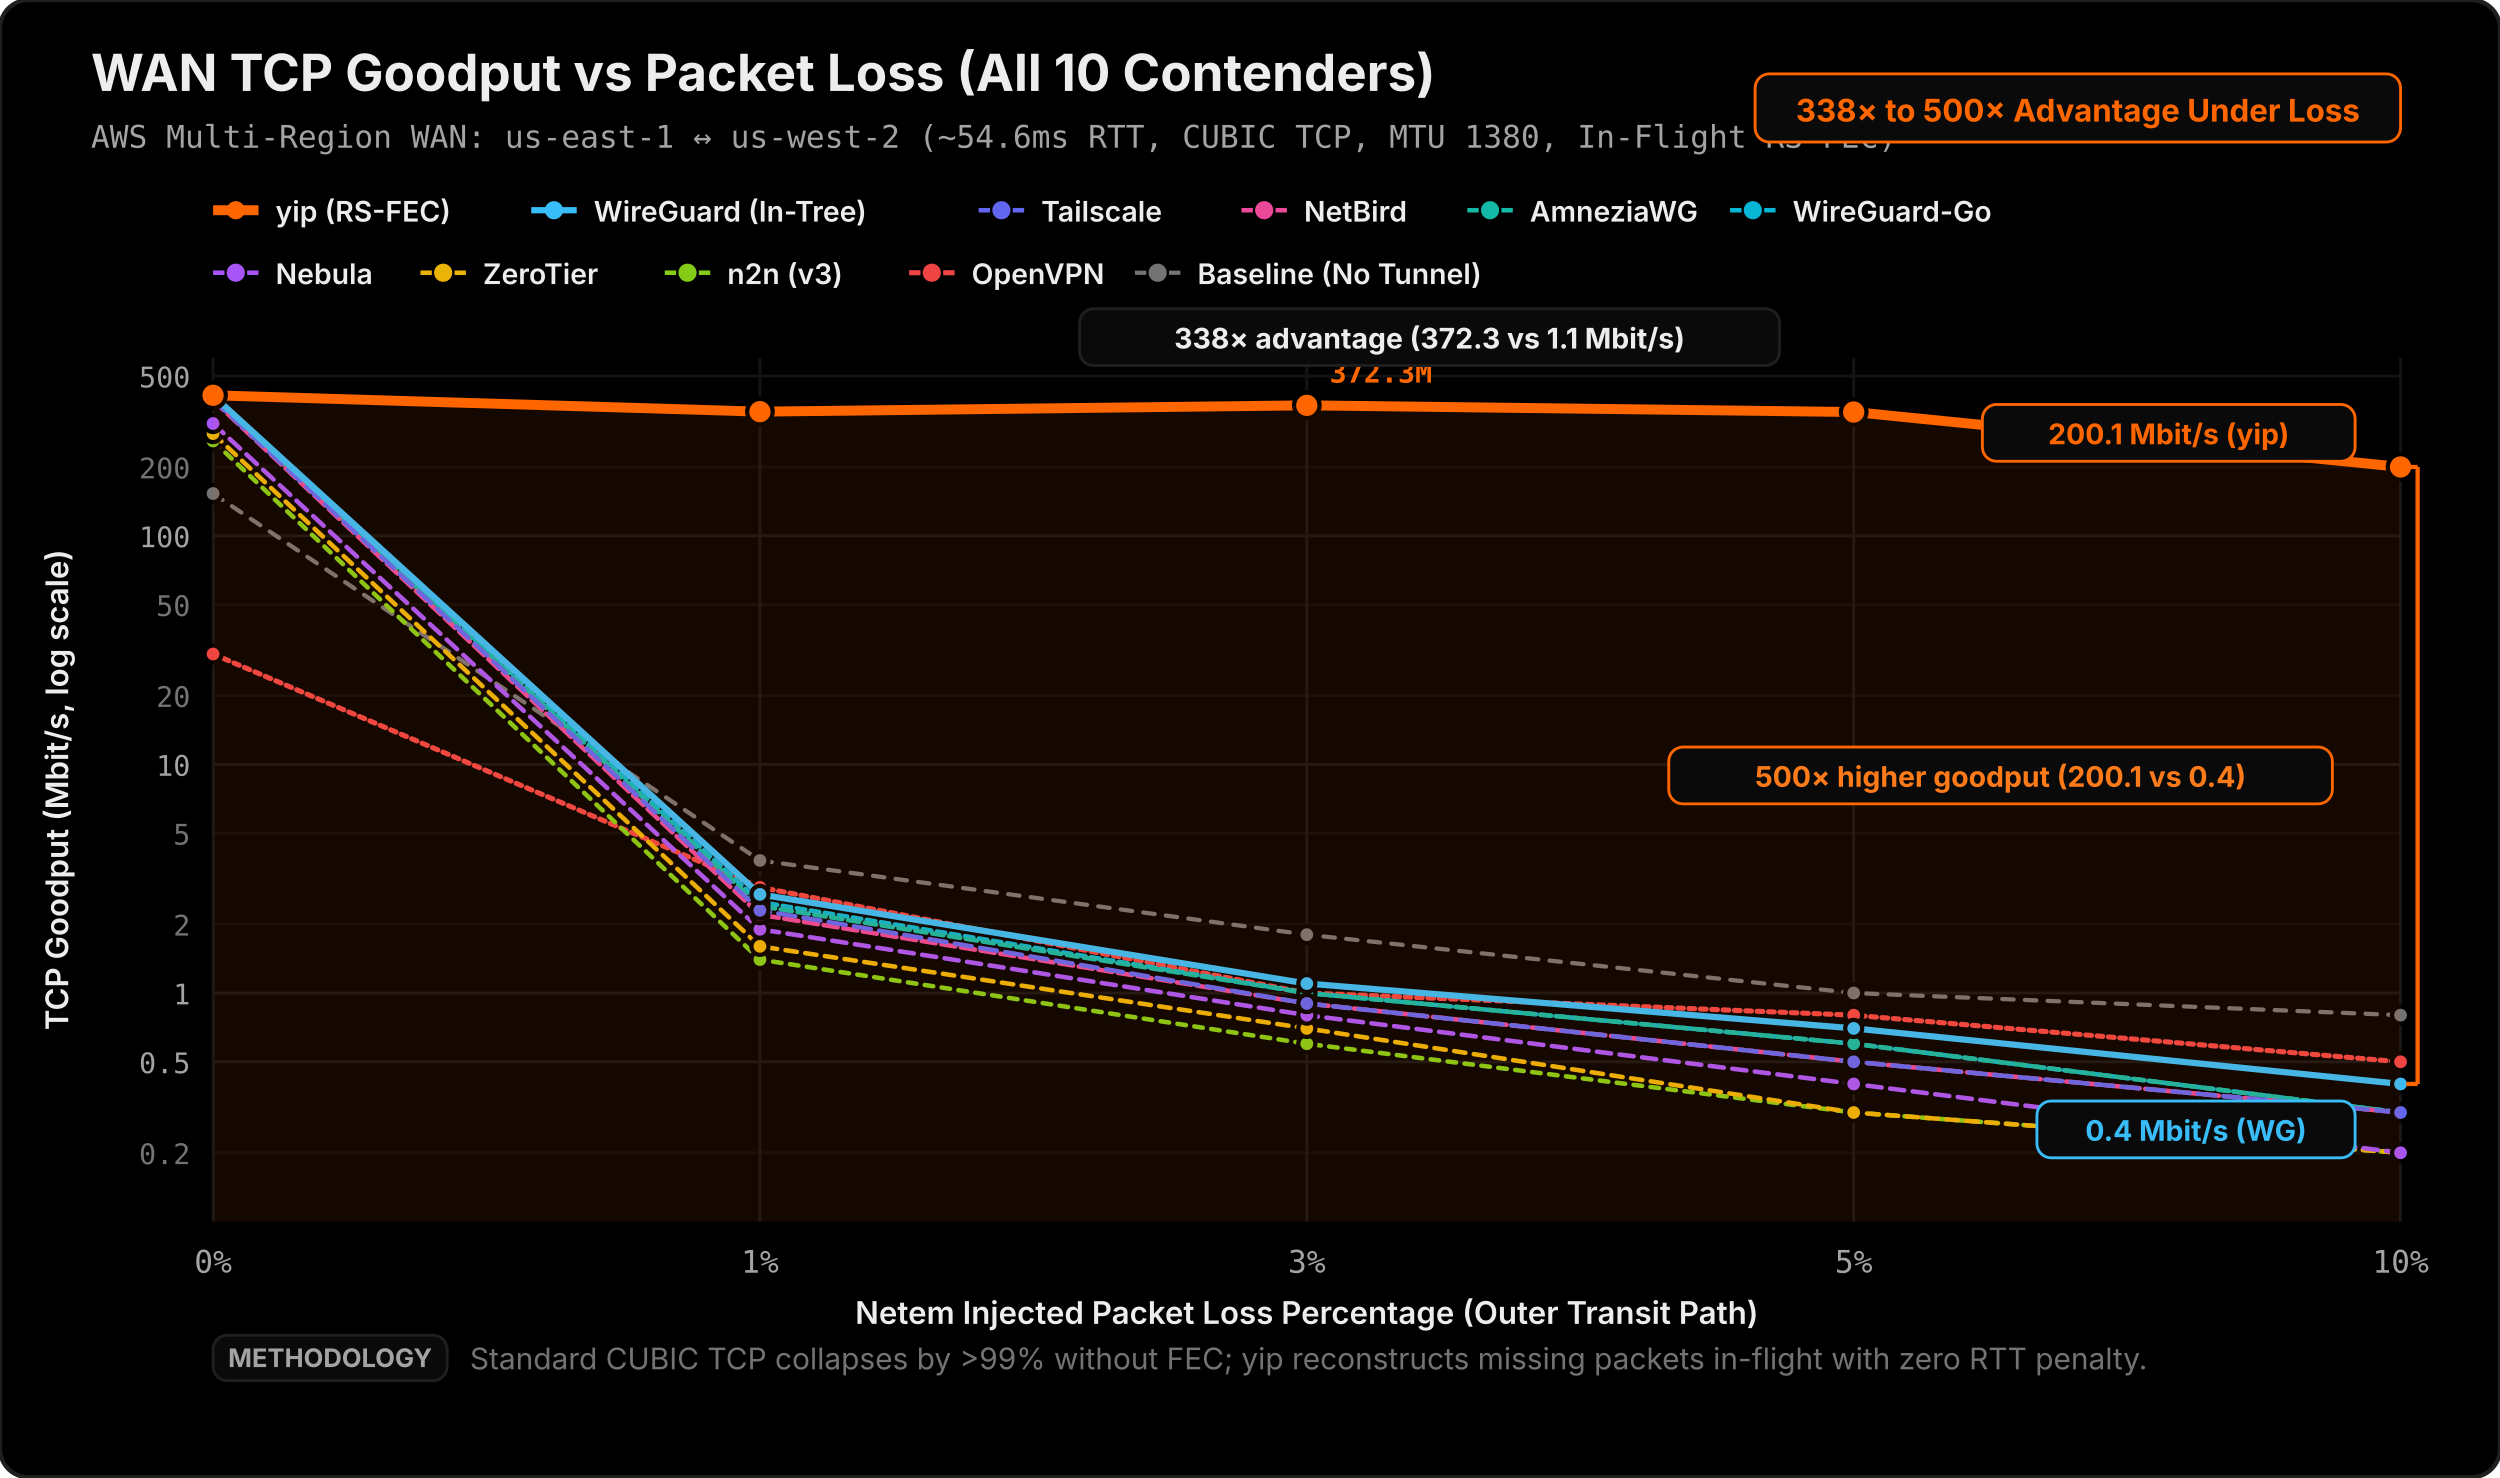
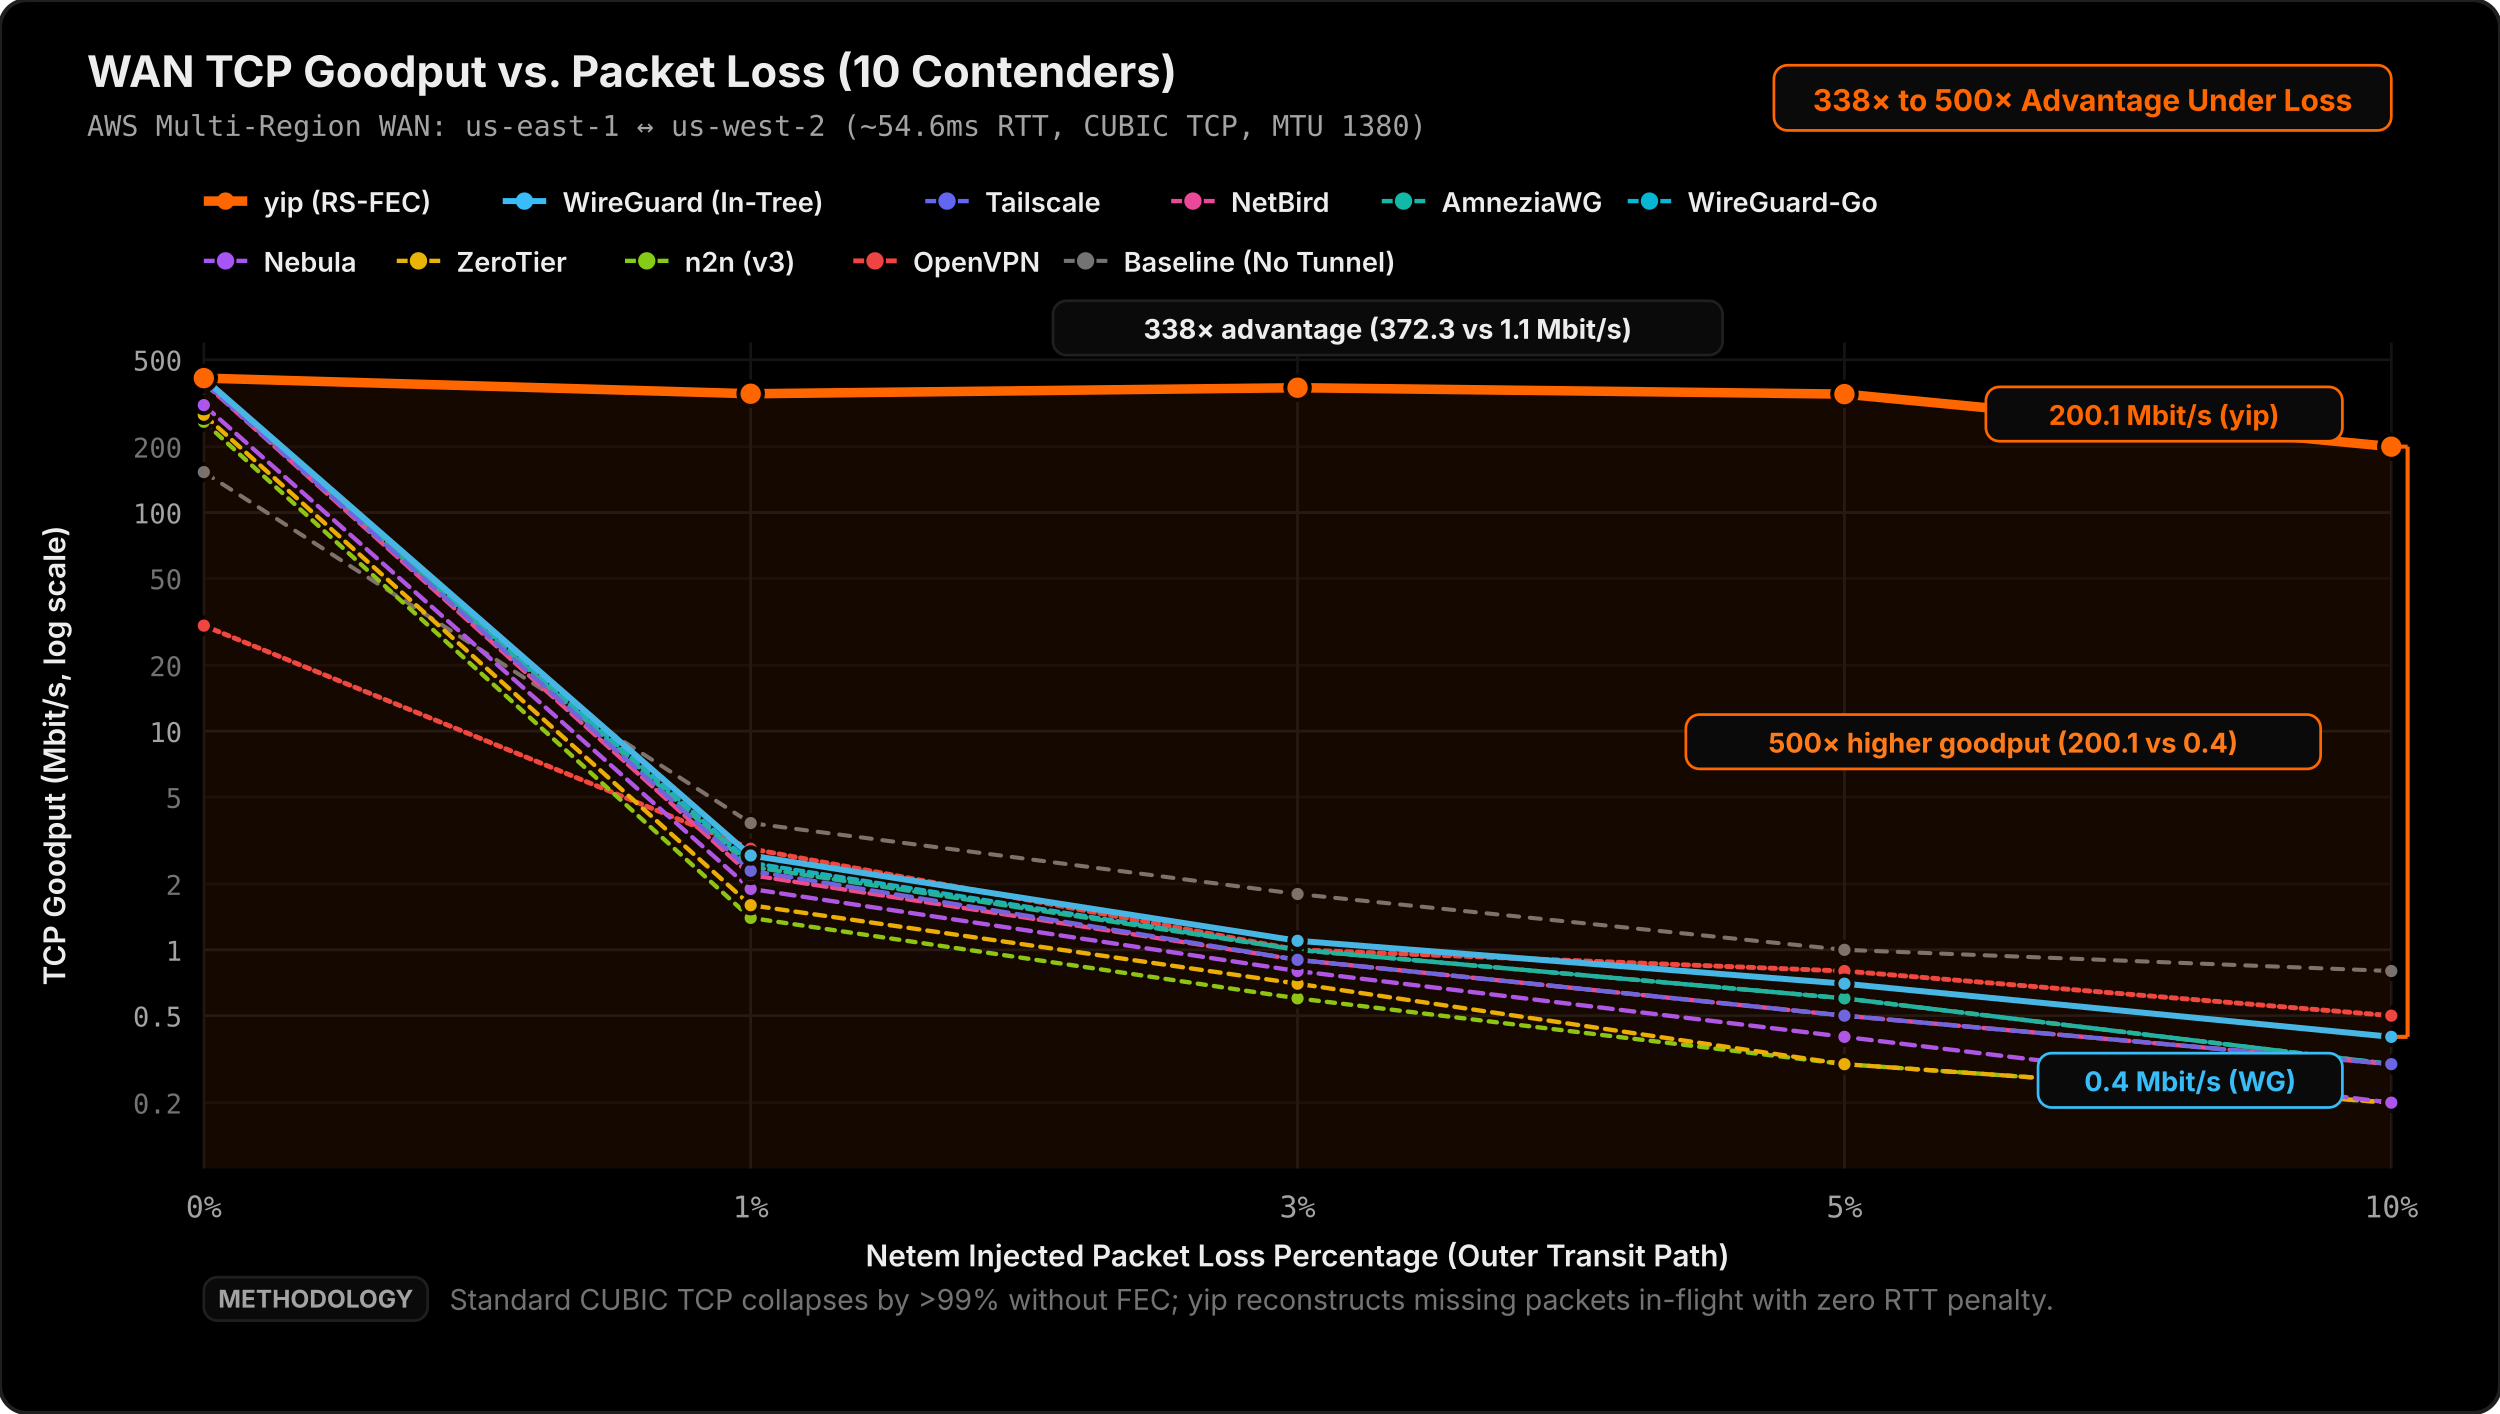
- <svg xmlns="http://www.w3.org/2000/svg" viewBox="0 0 880 520" width="100%" height="100%">
+ <svg xmlns="http://www.w3.org/2000/svg" viewBox="0 0 920 520" width="100%" height="100%">
  <defs>
    <style>
      text { text-rendering: geometricPrecision; }
    </style>
  </defs>
  <rect width="100%" height="100%" rx="10" fill="#000000" stroke="#1f1f1f" stroke-width="1.5" />
-   <text x="32.00" y="32.00" fill="#ededed" font-size="18" font-family="'Inter', -apple-system, BlinkMacSystemFont, 'Segoe UI', Roboto, sans-serif" font-weight="bold" text-anchor="start">WAN TCP Goodput vs Packet Loss (All 10 Contenders)</text>
-   <text x="32.00" y="52.00" fill="#a3a3a3" font-size="11" font-family="'JetBrains Mono', ui-monospace, SFMono-Regular, Menlo, Monaco, Consolas, monospace" font-weight="normal" text-anchor="start">AWS Multi-Region WAN: us-east-1 ↔ us-west-2 (~54.6ms RTT, CUBIC TCP, MTU 1380, In-Flight RS-FEC)</text>
+   <text x="32.00" y="32.00" fill="#ededed" font-size="16" font-family="'Inter', -apple-system, BlinkMacSystemFont, 'Segoe UI', Roboto, sans-serif" font-weight="bold" text-anchor="start">WAN TCP Goodput vs. Packet Loss (10 Contenders)</text>
+   <text x="32.00" y="50.00" fill="#a3a3a3" font-size="10.5" font-family="'JetBrains Mono', ui-monospace, SFMono-Regular, Menlo, Monaco, Consolas, monospace" font-weight="normal" text-anchor="start">AWS Multi-Region WAN: us-east-1 ↔ us-west-2 (~54.6ms RTT, CUBIC TCP, MTU 1380)</text>
+   <rect x="652.80" y="24.00" width="227.20" height="24.00" fill="#0a0a0a" rx="5.00" stroke="#ff6600" stroke-width="1.00" />
+   <text x="766.40" y="40.80" fill="#ff6600" font-size="11" font-family="'Inter', -apple-system, BlinkMacSystemFont, 'Segoe UI', Roboto, sans-serif" font-weight="bold" text-anchor="middle">338× to 500× Advantage Under Loss</text>
  <line x1="75.00" y1="74.00" x2="91.00" y2="74.00" stroke="#ff6600" stroke-width="3.50" />
  <circle cx="83.00" cy="74.00" r="3.20" fill="#ff6600" />
  <text x="97.00" y="78.00" fill="#ededed" font-size="10" font-family="'Inter', -apple-system, BlinkMacSystemFont, 'Segoe UI', Roboto, sans-serif" font-weight="600" text-anchor="start">yip (RS-FEC)</text>
-   <line x1="187.00" y1="74.00" x2="203.00" y2="74.00" stroke="#38bdf8" stroke-width="2.20" />
-   <circle cx="195.00" cy="74.00" r="3.20" fill="#38bdf8" />
-   <text x="209.00" y="78.00" fill="#ededed" font-size="10" font-family="'Inter', -apple-system, BlinkMacSystemFont, 'Segoe UI', Roboto, sans-serif" font-weight="600" text-anchor="start">WireGuard (In-Tree)</text>
-   <line x1="344.50" y1="74.00" x2="360.50" y2="74.00" stroke="#6366f1" stroke-width="1.60" stroke-dasharray="4,2" />
-   <circle cx="352.50" cy="74.00" r="3.20" fill="#6366f1" />
-   <text x="366.50" y="78.00" fill="#ededed" font-size="10" font-family="'Inter', -apple-system, BlinkMacSystemFont, 'Segoe UI', Roboto, sans-serif" font-weight="600" text-anchor="start">Tailscale</text>
-   <line x1="437.00" y1="74.00" x2="453.00" y2="74.00" stroke="#ec4899" stroke-width="1.60" stroke-dasharray="4,2" />
-   <circle cx="445.00" cy="74.00" r="3.20" fill="#ec4899" />
-   <text x="459.00" y="78.00" fill="#ededed" font-size="10" font-family="'Inter', -apple-system, BlinkMacSystemFont, 'Segoe UI', Roboto, sans-serif" font-weight="600" text-anchor="start">NetBird</text>
-   <line x1="516.50" y1="74.00" x2="532.50" y2="74.00" stroke="#14b8a6" stroke-width="1.60" stroke-dasharray="4,2" />
-   <circle cx="524.50" cy="74.00" r="3.20" fill="#14b8a6" />
-   <text x="538.50" y="78.00" fill="#ededed" font-size="10" font-family="'Inter', -apple-system, BlinkMacSystemFont, 'Segoe UI', Roboto, sans-serif" font-weight="600" text-anchor="start">AmneziaWG</text>
-   <line x1="609.00" y1="74.00" x2="625.00" y2="74.00" stroke="#06b6d4" stroke-width="1.60" stroke-dasharray="4,2" />
-   <circle cx="617.00" cy="74.00" r="3.20" fill="#06b6d4" />
-   <text x="631.00" y="78.00" fill="#ededed" font-size="10" font-family="'Inter', -apple-system, BlinkMacSystemFont, 'Segoe UI', Roboto, sans-serif" font-weight="600" text-anchor="start">WireGuard-Go</text>
+   <line x1="185.00" y1="74.00" x2="201.00" y2="74.00" stroke="#38bdf8" stroke-width="2.20" />
+   <circle cx="193.00" cy="74.00" r="3.20" fill="#38bdf8" />
+   <text x="207.00" y="78.00" fill="#ededed" font-size="10" font-family="'Inter', -apple-system, BlinkMacSystemFont, 'Segoe UI', Roboto, sans-serif" font-weight="600" text-anchor="start">WireGuard (In-Tree)</text>
+   <line x1="340.50" y1="74.00" x2="356.50" y2="74.00" stroke="#6366f1" stroke-width="1.60" stroke-dasharray="4,2" />
+   <circle cx="348.50" cy="74.00" r="3.20" fill="#6366f1" />
+   <text x="362.50" y="78.00" fill="#ededed" font-size="10" font-family="'Inter', -apple-system, BlinkMacSystemFont, 'Segoe UI', Roboto, sans-serif" font-weight="600" text-anchor="start">Tailscale</text>
+   <line x1="431.00" y1="74.00" x2="447.00" y2="74.00" stroke="#ec4899" stroke-width="1.60" stroke-dasharray="4,2" />
+   <circle cx="439.00" cy="74.00" r="3.20" fill="#ec4899" />
+   <text x="453.00" y="78.00" fill="#ededed" font-size="10" font-family="'Inter', -apple-system, BlinkMacSystemFont, 'Segoe UI', Roboto, sans-serif" font-weight="600" text-anchor="start">NetBird</text>
+   <line x1="508.50" y1="74.00" x2="524.50" y2="74.00" stroke="#14b8a6" stroke-width="1.60" stroke-dasharray="4,2" />
+   <circle cx="516.50" cy="74.00" r="3.20" fill="#14b8a6" />
+   <text x="530.50" y="78.00" fill="#ededed" font-size="10" font-family="'Inter', -apple-system, BlinkMacSystemFont, 'Segoe UI', Roboto, sans-serif" font-weight="600" text-anchor="start">AmneziaWG</text>
+   <line x1="599.00" y1="74.00" x2="615.00" y2="74.00" stroke="#06b6d4" stroke-width="1.60" stroke-dasharray="4,2" />
+   <circle cx="607.00" cy="74.00" r="3.20" fill="#06b6d4" />
+   <text x="621.00" y="78.00" fill="#ededed" font-size="10" font-family="'Inter', -apple-system, BlinkMacSystemFont, 'Segoe UI', Roboto, sans-serif" font-weight="600" text-anchor="start">WireGuard-Go</text>
  <line x1="75.00" y1="96.00" x2="91.00" y2="96.00" stroke="#a855f7" stroke-width="1.60" stroke-dasharray="4,2" />
  <circle cx="83.00" cy="96.00" r="3.20" fill="#a855f7" />
  <text x="97.00" y="100.00" fill="#ededed" font-size="10" font-family="'Inter', -apple-system, BlinkMacSystemFont, 'Segoe UI', Roboto, sans-serif" font-weight="600" text-anchor="start">Nebula</text>
-   <line x1="148.00" y1="96.00" x2="164.00" y2="96.00" stroke="#eab308" stroke-width="1.60" stroke-dasharray="4,2" />
-   <circle cx="156.00" cy="96.00" r="3.20" fill="#eab308" />
-   <text x="170.00" y="100.00" fill="#ededed" font-size="10" font-family="'Inter', -apple-system, BlinkMacSystemFont, 'Segoe UI', Roboto, sans-serif" font-weight="600" text-anchor="start">ZeroTier</text>
-   <line x1="234.00" y1="96.00" x2="250.00" y2="96.00" stroke="#84cc16" stroke-width="1.60" stroke-dasharray="4,2" />
-   <circle cx="242.00" cy="96.00" r="3.20" fill="#84cc16" />
-   <text x="256.00" y="100.00" fill="#ededed" font-size="10" font-family="'Inter', -apple-system, BlinkMacSystemFont, 'Segoe UI', Roboto, sans-serif" font-weight="600" text-anchor="start">n2n (v3)</text>
-   <line x1="320.00" y1="96.00" x2="336.00" y2="96.00" stroke="#ef4444" stroke-width="1.80" stroke-dasharray="4,2" />
-   <circle cx="328.00" cy="96.00" r="3.20" fill="#ef4444" />
-   <text x="342.00" y="100.00" fill="#ededed" font-size="10" font-family="'Inter', -apple-system, BlinkMacSystemFont, 'Segoe UI', Roboto, sans-serif" font-weight="600" text-anchor="start">OpenVPN</text>
-   <line x1="399.50" y1="96.00" x2="415.50" y2="96.00" stroke="#737373" stroke-width="1.50" stroke-dasharray="4,2" />
-   <circle cx="407.50" cy="96.00" r="3.20" fill="#737373" />
-   <text x="421.50" y="100.00" fill="#ededed" font-size="10" font-family="'Inter', -apple-system, BlinkMacSystemFont, 'Segoe UI', Roboto, sans-serif" font-weight="600" text-anchor="start">Baseline (No Tunnel)</text>
-   <rect x="617.80" y="26.00" width="227.20" height="24.00" fill="#0a0a0a" rx="5.00" stroke="#ff6600" stroke-width="1.00" />
-   <text x="731.40" y="42.80" fill="#ff6600" font-size="11" font-family="'Inter', -apple-system, BlinkMacSystemFont, 'Segoe UI', Roboto, sans-serif" font-weight="bold" text-anchor="middle">338× to 500× Advantage Under Loss</text>
-   <line x1="75.00" y1="405.78" x2="845.00" y2="405.78" stroke="#0a0a0a" stroke-width="1.00" />
+   <line x1="146.00" y1="96.00" x2="162.00" y2="96.00" stroke="#eab308" stroke-width="1.60" stroke-dasharray="4,2" />
+   <circle cx="154.00" cy="96.00" r="3.20" fill="#eab308" />
+   <text x="168.00" y="100.00" fill="#ededed" font-size="10" font-family="'Inter', -apple-system, BlinkMacSystemFont, 'Segoe UI', Roboto, sans-serif" font-weight="600" text-anchor="start">ZeroTier</text>
+   <line x1="230.00" y1="96.00" x2="246.00" y2="96.00" stroke="#84cc16" stroke-width="1.60" stroke-dasharray="4,2" />
+   <circle cx="238.00" cy="96.00" r="3.20" fill="#84cc16" />
+   <text x="252.00" y="100.00" fill="#ededed" font-size="10" font-family="'Inter', -apple-system, BlinkMacSystemFont, 'Segoe UI', Roboto, sans-serif" font-weight="600" text-anchor="start">n2n (v3)</text>
+   <line x1="314.00" y1="96.00" x2="330.00" y2="96.00" stroke="#ef4444" stroke-width="1.80" stroke-dasharray="4,2" />
+   <circle cx="322.00" cy="96.00" r="3.20" fill="#ef4444" />
+   <text x="336.00" y="100.00" fill="#ededed" font-size="10" font-family="'Inter', -apple-system, BlinkMacSystemFont, 'Segoe UI', Roboto, sans-serif" font-weight="600" text-anchor="start">OpenVPN</text>
+   <line x1="391.50" y1="96.00" x2="407.50" y2="96.00" stroke="#737373" stroke-width="1.50" stroke-dasharray="4,2" />
+   <circle cx="399.50" cy="96.00" r="3.20" fill="#737373" />
+   <text x="413.50" y="100.00" fill="#ededed" font-size="10" font-family="'Inter', -apple-system, BlinkMacSystemFont, 'Segoe UI', Roboto, sans-serif" font-weight="600" text-anchor="start">Baseline (No Tunnel)</text>
+   <line x1="75.00" y1="405.78" x2="880.00" y2="405.78" stroke="#0a0a0a" stroke-width="1.00" />
  <text x="67.00" y="409.78" fill="#737373" font-size="10" font-family="'JetBrains Mono', ui-monospace, SFMono-Regular, Menlo, Monaco, Consolas, monospace" font-weight="normal" text-anchor="end">0.2</text>
-   <line x1="75.00" y1="373.76" x2="845.00" y2="373.76" stroke="#141414" stroke-width="1.00" />
+   <line x1="75.00" y1="373.76" x2="880.00" y2="373.76" stroke="#141414" stroke-width="1.00" />
  <text x="67.00" y="377.76" fill="#a3a3a3" font-size="10" font-family="'JetBrains Mono', ui-monospace, SFMono-Regular, Menlo, Monaco, Consolas, monospace" font-weight="normal" text-anchor="end">0.5</text>
-   <line x1="75.00" y1="349.54" x2="845.00" y2="349.54" stroke="#141414" stroke-width="1.00" />
+   <line x1="75.00" y1="349.54" x2="880.00" y2="349.54" stroke="#141414" stroke-width="1.00" />
  <text x="67.00" y="353.54" fill="#a3a3a3" font-size="10" font-family="'JetBrains Mono', ui-monospace, SFMono-Regular, Menlo, Monaco, Consolas, monospace" font-weight="normal" text-anchor="end">1</text>
-   <line x1="75.00" y1="325.32" x2="845.00" y2="325.32" stroke="#0a0a0a" stroke-width="1.00" />
+   <line x1="75.00" y1="325.32" x2="880.00" y2="325.32" stroke="#0a0a0a" stroke-width="1.00" />
  <text x="67.00" y="329.32" fill="#737373" font-size="10" font-family="'JetBrains Mono', ui-monospace, SFMono-Regular, Menlo, Monaco, Consolas, monospace" font-weight="normal" text-anchor="end">2</text>
-   <line x1="75.00" y1="293.30" x2="845.00" y2="293.30" stroke="#0a0a0a" stroke-width="1.00" />
+   <line x1="75.00" y1="293.30" x2="880.00" y2="293.30" stroke="#0a0a0a" stroke-width="1.00" />
  <text x="67.00" y="297.30" fill="#737373" font-size="10" font-family="'JetBrains Mono', ui-monospace, SFMono-Regular, Menlo, Monaco, Consolas, monospace" font-weight="normal" text-anchor="end">5</text>
-   <line x1="75.00" y1="269.07" x2="845.00" y2="269.07" stroke="#141414" stroke-width="1.00" />
+   <line x1="75.00" y1="269.07" x2="880.00" y2="269.07" stroke="#141414" stroke-width="1.00" />
  <text x="67.00" y="273.07" fill="#a3a3a3" font-size="10" font-family="'JetBrains Mono', ui-monospace, SFMono-Regular, Menlo, Monaco, Consolas, monospace" font-weight="normal" text-anchor="end">10</text>
-   <line x1="75.00" y1="244.85" x2="845.00" y2="244.85" stroke="#0a0a0a" stroke-width="1.00" />
+   <line x1="75.00" y1="244.85" x2="880.00" y2="244.85" stroke="#0a0a0a" stroke-width="1.00" />
  <text x="67.00" y="248.85" fill="#737373" font-size="10" font-family="'JetBrains Mono', ui-monospace, SFMono-Regular, Menlo, Monaco, Consolas, monospace" font-weight="normal" text-anchor="end">20</text>
-   <line x1="75.00" y1="212.83" x2="845.00" y2="212.83" stroke="#0a0a0a" stroke-width="1.00" />
+   <line x1="75.00" y1="212.83" x2="880.00" y2="212.83" stroke="#0a0a0a" stroke-width="1.00" />
  <text x="67.00" y="216.83" fill="#737373" font-size="10" font-family="'JetBrains Mono', ui-monospace, SFMono-Regular, Menlo, Monaco, Consolas, monospace" font-weight="normal" text-anchor="end">50</text>
-   <line x1="75.00" y1="188.61" x2="845.00" y2="188.61" stroke="#141414" stroke-width="1.00" />
+   <line x1="75.00" y1="188.61" x2="880.00" y2="188.61" stroke="#141414" stroke-width="1.00" />
  <text x="67.00" y="192.61" fill="#a3a3a3" font-size="10" font-family="'JetBrains Mono', ui-monospace, SFMono-Regular, Menlo, Monaco, Consolas, monospace" font-weight="normal" text-anchor="end">100</text>
-   <line x1="75.00" y1="164.39" x2="845.00" y2="164.39" stroke="#0a0a0a" stroke-width="1.00" />
+   <line x1="75.00" y1="164.39" x2="880.00" y2="164.39" stroke="#0a0a0a" stroke-width="1.00" />
  <text x="67.00" y="168.39" fill="#737373" font-size="10" font-family="'JetBrains Mono', ui-monospace, SFMono-Regular, Menlo, Monaco, Consolas, monospace" font-weight="normal" text-anchor="end">200</text>
-   <line x1="75.00" y1="132.37" x2="845.00" y2="132.37" stroke="#141414" stroke-width="1.00" />
+   <line x1="75.00" y1="132.37" x2="880.00" y2="132.37" stroke="#141414" stroke-width="1.00" />
  <text x="67.00" y="136.37" fill="#a3a3a3" font-size="10" font-family="'JetBrains Mono', ui-monospace, SFMono-Regular, Menlo, Monaco, Consolas, monospace" font-weight="normal" text-anchor="end">500</text>
  <line x1="75.00" y1="126.00" x2="75.00" y2="430.00" stroke="#141414" stroke-width="1.00" />
  <text x="75.00" y="448.00" fill="#a3a3a3" font-size="11" font-family="'JetBrains Mono', ui-monospace, SFMono-Regular, Menlo, Monaco, Consolas, monospace" font-weight="normal" text-anchor="middle">0%</text>
-   <line x1="267.50" y1="126.00" x2="267.50" y2="430.00" stroke="#141414" stroke-width="1.00" />
-   <text x="267.50" y="448.00" fill="#a3a3a3" font-size="11" font-family="'JetBrains Mono', ui-monospace, SFMono-Regular, Menlo, Monaco, Consolas, monospace" font-weight="normal" text-anchor="middle">1%</text>
-   <line x1="460.00" y1="126.00" x2="460.00" y2="430.00" stroke="#141414" stroke-width="1.00" />
-   <text x="460.00" y="448.00" fill="#a3a3a3" font-size="11" font-family="'JetBrains Mono', ui-monospace, SFMono-Regular, Menlo, Monaco, Consolas, monospace" font-weight="normal" text-anchor="middle">3%</text>
-   <line x1="652.50" y1="126.00" x2="652.50" y2="430.00" stroke="#141414" stroke-width="1.00" />
-   <text x="652.50" y="448.00" fill="#a3a3a3" font-size="11" font-family="'JetBrains Mono', ui-monospace, SFMono-Regular, Menlo, Monaco, Consolas, monospace" font-weight="normal" text-anchor="middle">5%</text>
-   <line x1="845.00" y1="126.00" x2="845.00" y2="430.00" stroke="#141414" stroke-width="1.00" />
-   <text x="845.00" y="448.00" fill="#a3a3a3" font-size="11" font-family="'JetBrains Mono', ui-monospace, SFMono-Regular, Menlo, Monaco, Consolas, monospace" font-weight="normal" text-anchor="middle">10%</text>
-   <text x="460.00" y="466.00" fill="#ededed" font-size="11" font-family="'Inter', -apple-system, BlinkMacSystemFont, 'Segoe UI', Roboto, sans-serif" font-weight="600" text-anchor="middle">Netem Injected Packet Loss Percentage (Outer Transit Path)</text>
+   <line x1="276.25" y1="126.00" x2="276.25" y2="430.00" stroke="#141414" stroke-width="1.00" />
+   <text x="276.25" y="448.00" fill="#a3a3a3" font-size="11" font-family="'JetBrains Mono', ui-monospace, SFMono-Regular, Menlo, Monaco, Consolas, monospace" font-weight="normal" text-anchor="middle">1%</text>
+   <line x1="477.50" y1="126.00" x2="477.50" y2="430.00" stroke="#141414" stroke-width="1.00" />
+   <text x="477.50" y="448.00" fill="#a3a3a3" font-size="11" font-family="'JetBrains Mono', ui-monospace, SFMono-Regular, Menlo, Monaco, Consolas, monospace" font-weight="normal" text-anchor="middle">3%</text>
+   <line x1="678.75" y1="126.00" x2="678.75" y2="430.00" stroke="#141414" stroke-width="1.00" />
+   <text x="678.75" y="448.00" fill="#a3a3a3" font-size="11" font-family="'JetBrains Mono', ui-monospace, SFMono-Regular, Menlo, Monaco, Consolas, monospace" font-weight="normal" text-anchor="middle">5%</text>
+   <line x1="880.00" y1="126.00" x2="880.00" y2="430.00" stroke="#141414" stroke-width="1.00" />
+   <text x="880.00" y="448.00" fill="#a3a3a3" font-size="11" font-family="'JetBrains Mono', ui-monospace, SFMono-Regular, Menlo, Monaco, Consolas, monospace" font-weight="normal" text-anchor="middle">10%</text>
+   <text x="477.50" y="466.00" fill="#ededed" font-size="11" font-family="'Inter', -apple-system, BlinkMacSystemFont, 'Segoe UI', Roboto, sans-serif" font-weight="600" text-anchor="middle">Netem Injected Packet Loss Percentage (Outer Transit Path)</text>
  <text x="24.00" y="278.00" fill="#ededed" font-size="11" font-family="'Inter', -apple-system, BlinkMacSystemFont, 'Segoe UI', Roboto, sans-serif" font-weight="600" text-anchor="middle" transform="rotate(-90 24.00 278.00)">TCP Goodput (Mbit/s, log scale)</text>
-   <polyline points="75.00,173.73 267.50,302.89 460.00,329.00 652.50,349.54 845.00,357.34" fill="none" stroke="#737373" stroke-width="1.50" stroke-linecap="round" stroke-linejoin="round" stroke-dasharray="4,4" />
+   <polyline points="75.00,173.73 276.25,302.89 477.50,329.00 678.75,349.54 880.00,357.34" fill="none" stroke="#737373" stroke-width="1.50" stroke-linecap="round" stroke-linejoin="round" stroke-dasharray="4,4" />
  <circle cx="75.00" cy="173.73" r="3.00" fill="#737373" stroke="#000000" stroke-width="1.50" />
-   <circle cx="267.50" cy="302.89" r="3.00" fill="#737373" stroke="#000000" stroke-width="1.50" />
-   <circle cx="460.00" cy="329.00" r="3.00" fill="#737373" stroke="#000000" stroke-width="1.50" />
-   <circle cx="652.50" cy="349.54" r="3.00" fill="#737373" stroke="#000000" stroke-width="1.50" />
-   <circle cx="845.00" cy="357.34" r="3.00" fill="#737373" stroke="#000000" stroke-width="1.50" />
-   <polyline points="75.00,230.22 267.50,312.33 460.00,349.54 652.50,357.34 845.00,373.76" fill="none" stroke="#ef4444" stroke-width="1.80" stroke-linecap="round" stroke-linejoin="round" stroke-dasharray="2,2" />
+   <circle cx="276.25" cy="302.89" r="3.00" fill="#737373" stroke="#000000" stroke-width="1.50" />
+   <circle cx="477.50" cy="329.00" r="3.00" fill="#737373" stroke="#000000" stroke-width="1.50" />
+   <circle cx="678.75" cy="349.54" r="3.00" fill="#737373" stroke="#000000" stroke-width="1.50" />
+   <circle cx="880.00" cy="357.34" r="3.00" fill="#737373" stroke="#000000" stroke-width="1.50" />
+   <polyline points="75.00,230.22 276.25,312.33 477.50,349.54 678.75,357.34 880.00,373.76" fill="none" stroke="#ef4444" stroke-width="1.80" stroke-linecap="round" stroke-linejoin="round" stroke-dasharray="2,2" />
  <circle cx="75.00" cy="230.22" r="3.00" fill="#ef4444" stroke="#000000" stroke-width="1.50" />
-   <circle cx="267.50" cy="312.33" r="3.00" fill="#ef4444" stroke="#000000" stroke-width="1.50" />
-   <circle cx="460.00" cy="349.54" r="3.00" fill="#ef4444" stroke="#000000" stroke-width="1.50" />
-   <circle cx="652.50" cy="357.34" r="3.00" fill="#ef4444" stroke="#000000" stroke-width="1.50" />
-   <circle cx="845.00" cy="373.76" r="3.00" fill="#ef4444" stroke="#000000" stroke-width="1.50" />
-   <polyline points="75.00,155.22 267.50,337.78 460.00,367.39 652.50,391.61 845.00,405.78" fill="none" stroke="#84cc16" stroke-width="1.60" stroke-linecap="round" stroke-linejoin="round" stroke-dasharray="3,3" />
+   <circle cx="276.25" cy="312.33" r="3.00" fill="#ef4444" stroke="#000000" stroke-width="1.50" />
+   <circle cx="477.50" cy="349.54" r="3.00" fill="#ef4444" stroke="#000000" stroke-width="1.50" />
+   <circle cx="678.75" cy="357.34" r="3.00" fill="#ef4444" stroke="#000000" stroke-width="1.50" />
+   <circle cx="880.00" cy="373.76" r="3.00" fill="#ef4444" stroke="#000000" stroke-width="1.50" />
+   <polyline points="75.00,155.22 276.25,337.78 477.50,367.39 678.75,391.61 880.00,405.78" fill="none" stroke="#84cc16" stroke-width="1.60" stroke-linecap="round" stroke-linejoin="round" stroke-dasharray="3,3" />
  <circle cx="75.00" cy="155.22" r="3.00" fill="#84cc16" stroke="#000000" stroke-width="1.50" />
-   <circle cx="267.50" cy="337.78" r="3.00" fill="#84cc16" stroke="#000000" stroke-width="1.50" />
-   <circle cx="460.00" cy="367.39" r="3.00" fill="#84cc16" stroke="#000000" stroke-width="1.50" />
-   <circle cx="652.50" cy="391.61" r="3.00" fill="#84cc16" stroke="#000000" stroke-width="1.50" />
-   <circle cx="845.00" cy="405.78" r="3.00" fill="#84cc16" stroke="#000000" stroke-width="1.50" />
-   <polyline points="75.00,152.63 267.50,333.11 460.00,362.00 652.50,391.61 845.00,405.78" fill="none" stroke="#eab308" stroke-width="1.60" stroke-linecap="round" stroke-linejoin="round" stroke-dasharray="4,3" />
+   <circle cx="276.25" cy="337.78" r="3.00" fill="#84cc16" stroke="#000000" stroke-width="1.50" />
+   <circle cx="477.50" cy="367.39" r="3.00" fill="#84cc16" stroke="#000000" stroke-width="1.50" />
+   <circle cx="678.75" cy="391.61" r="3.00" fill="#84cc16" stroke="#000000" stroke-width="1.50" />
+   <circle cx="880.00" cy="405.78" r="3.00" fill="#84cc16" stroke="#000000" stroke-width="1.50" />
+   <polyline points="75.00,152.63 276.25,333.11 477.50,362.00 678.75,391.61 880.00,405.78" fill="none" stroke="#eab308" stroke-width="1.60" stroke-linecap="round" stroke-linejoin="round" stroke-dasharray="4,3" />
  <circle cx="75.00" cy="152.63" r="3.00" fill="#eab308" stroke="#000000" stroke-width="1.50" />
-   <circle cx="267.50" cy="333.11" r="3.00" fill="#eab308" stroke="#000000" stroke-width="1.50" />
-   <circle cx="460.00" cy="362.00" r="3.00" fill="#eab308" stroke="#000000" stroke-width="1.50" />
-   <circle cx="652.50" cy="391.61" r="3.00" fill="#eab308" stroke="#000000" stroke-width="1.50" />
-   <circle cx="845.00" cy="405.78" r="3.00" fill="#eab308" stroke="#000000" stroke-width="1.50" />
-   <polyline points="75.00,149.08 267.50,327.11 460.00,357.34 652.50,381.56 845.00,405.78" fill="none" stroke="#a855f7" stroke-width="1.60" stroke-linecap="round" stroke-linejoin="round" stroke-dasharray="5,3" />
+   <circle cx="276.25" cy="333.11" r="3.00" fill="#eab308" stroke="#000000" stroke-width="1.50" />
+   <circle cx="477.50" cy="362.00" r="3.00" fill="#eab308" stroke="#000000" stroke-width="1.50" />
+   <circle cx="678.75" cy="391.61" r="3.00" fill="#eab308" stroke="#000000" stroke-width="1.50" />
+   <circle cx="880.00" cy="405.78" r="3.00" fill="#eab308" stroke="#000000" stroke-width="1.50" />
+   <polyline points="75.00,149.08 276.25,327.11 477.50,357.34 678.75,381.56 880.00,405.78" fill="none" stroke="#a855f7" stroke-width="1.60" stroke-linecap="round" stroke-linejoin="round" stroke-dasharray="5,3" />
  <circle cx="75.00" cy="149.08" r="3.00" fill="#a855f7" stroke="#000000" stroke-width="1.50" />
-   <circle cx="267.50" cy="327.11" r="3.00" fill="#a855f7" stroke="#000000" stroke-width="1.50" />
-   <circle cx="460.00" cy="357.34" r="3.00" fill="#a855f7" stroke="#000000" stroke-width="1.50" />
-   <circle cx="652.50" cy="381.56" r="3.00" fill="#a855f7" stroke="#000000" stroke-width="1.50" />
-   <circle cx="845.00" cy="405.78" r="3.00" fill="#a855f7" stroke="#000000" stroke-width="1.50" />
-   <polyline points="75.00,139.99 267.50,317.52 460.00,349.54 652.50,367.39 845.00,391.61" fill="none" stroke="#06b6d4" stroke-width="1.60" stroke-linecap="round" stroke-linejoin="round" stroke-dasharray="3,2" />
+   <circle cx="276.25" cy="327.11" r="3.00" fill="#a855f7" stroke="#000000" stroke-width="1.50" />
+   <circle cx="477.50" cy="357.34" r="3.00" fill="#a855f7" stroke="#000000" stroke-width="1.50" />
+   <circle cx="678.75" cy="381.56" r="3.00" fill="#a855f7" stroke="#000000" stroke-width="1.50" />
+   <circle cx="880.00" cy="405.78" r="3.00" fill="#a855f7" stroke="#000000" stroke-width="1.50" />
+   <polyline points="75.00,139.99 276.25,317.52 477.50,349.54 678.75,367.39 880.00,391.61" fill="none" stroke="#06b6d4" stroke-width="1.60" stroke-linecap="round" stroke-linejoin="round" stroke-dasharray="3,2" />
  <circle cx="75.00" cy="139.99" r="3.00" fill="#06b6d4" stroke="#000000" stroke-width="1.50" />
-   <circle cx="267.50" cy="317.52" r="3.00" fill="#06b6d4" stroke="#000000" stroke-width="1.50" />
-   <circle cx="460.00" cy="349.54" r="3.00" fill="#06b6d4" stroke="#000000" stroke-width="1.50" />
-   <circle cx="652.50" cy="367.39" r="3.00" fill="#06b6d4" stroke="#000000" stroke-width="1.50" />
-   <circle cx="845.00" cy="391.61" r="3.00" fill="#06b6d4" stroke="#000000" stroke-width="1.50" />
-   <polyline points="75.00,140.31 267.50,318.94 460.00,349.54 652.50,367.39 845.00,391.61" fill="none" stroke="#14b8a6" stroke-width="1.60" stroke-linecap="round" stroke-linejoin="round" stroke-dasharray="4,2" />
+   <circle cx="276.25" cy="317.52" r="3.00" fill="#06b6d4" stroke="#000000" stroke-width="1.50" />
+   <circle cx="477.50" cy="349.54" r="3.00" fill="#06b6d4" stroke="#000000" stroke-width="1.50" />
+   <circle cx="678.75" cy="367.39" r="3.00" fill="#06b6d4" stroke="#000000" stroke-width="1.50" />
+   <circle cx="880.00" cy="391.61" r="3.00" fill="#06b6d4" stroke="#000000" stroke-width="1.50" />
+   <polyline points="75.00,140.31 276.25,318.94 477.50,349.54 678.75,367.39 880.00,391.61" fill="none" stroke="#14b8a6" stroke-width="1.60" stroke-linecap="round" stroke-linejoin="round" stroke-dasharray="4,2" />
  <circle cx="75.00" cy="140.31" r="3.00" fill="#14b8a6" stroke="#000000" stroke-width="1.50" />
-   <circle cx="267.50" cy="318.94" r="3.00" fill="#14b8a6" stroke="#000000" stroke-width="1.50" />
-   <circle cx="460.00" cy="349.54" r="3.00" fill="#14b8a6" stroke="#000000" stroke-width="1.50" />
-   <circle cx="652.50" cy="367.39" r="3.00" fill="#14b8a6" stroke="#000000" stroke-width="1.50" />
-   <circle cx="845.00" cy="391.61" r="3.00" fill="#14b8a6" stroke="#000000" stroke-width="1.50" />
-   <polyline points="75.00,140.87 267.50,321.99 460.00,353.22 652.50,373.76 845.00,391.61" fill="none" stroke="#ec4899" stroke-width="1.60" stroke-linecap="round" stroke-linejoin="round" stroke-dasharray="5,2" />
+   <circle cx="276.25" cy="318.94" r="3.00" fill="#14b8a6" stroke="#000000" stroke-width="1.50" />
+   <circle cx="477.50" cy="349.54" r="3.00" fill="#14b8a6" stroke="#000000" stroke-width="1.50" />
+   <circle cx="678.75" cy="367.39" r="3.00" fill="#14b8a6" stroke="#000000" stroke-width="1.50" />
+   <circle cx="880.00" cy="391.61" r="3.00" fill="#14b8a6" stroke="#000000" stroke-width="1.50" />
+   <polyline points="75.00,140.87 276.25,321.99 477.50,353.22 678.75,373.76 880.00,391.61" fill="none" stroke="#ec4899" stroke-width="1.60" stroke-linecap="round" stroke-linejoin="round" stroke-dasharray="5,2" />
  <circle cx="75.00" cy="140.87" r="3.00" fill="#ec4899" stroke="#000000" stroke-width="1.50" />
-   <circle cx="267.50" cy="321.99" r="3.00" fill="#ec4899" stroke="#000000" stroke-width="1.50" />
-   <circle cx="460.00" cy="353.22" r="3.00" fill="#ec4899" stroke="#000000" stroke-width="1.50" />
-   <circle cx="652.50" cy="373.76" r="3.00" fill="#ec4899" stroke="#000000" stroke-width="1.50" />
-   <circle cx="845.00" cy="391.61" r="3.00" fill="#ec4899" stroke="#000000" stroke-width="1.50" />
-   <polyline points="75.00,140.61 267.50,320.43 460.00,353.22 652.50,373.76 845.00,391.61" fill="none" stroke="#6366f1" stroke-width="1.60" stroke-linecap="round" stroke-linejoin="round" stroke-dasharray="6,3" />
+   <circle cx="276.25" cy="321.99" r="3.00" fill="#ec4899" stroke="#000000" stroke-width="1.50" />
+   <circle cx="477.50" cy="353.22" r="3.00" fill="#ec4899" stroke="#000000" stroke-width="1.50" />
+   <circle cx="678.75" cy="373.76" r="3.00" fill="#ec4899" stroke="#000000" stroke-width="1.50" />
+   <circle cx="880.00" cy="391.61" r="3.00" fill="#ec4899" stroke="#000000" stroke-width="1.50" />
+   <polyline points="75.00,140.61 276.25,320.43 477.50,353.22 678.75,373.76 880.00,391.61" fill="none" stroke="#6366f1" stroke-width="1.60" stroke-linecap="round" stroke-linejoin="round" stroke-dasharray="6,3" />
  <circle cx="75.00" cy="140.61" r="3.00" fill="#6366f1" stroke="#000000" stroke-width="1.50" />
-   <circle cx="267.50" cy="320.43" r="3.00" fill="#6366f1" stroke="#000000" stroke-width="1.50" />
-   <circle cx="460.00" cy="353.22" r="3.00" fill="#6366f1" stroke="#000000" stroke-width="1.50" />
-   <circle cx="652.50" cy="373.76" r="3.00" fill="#6366f1" stroke="#000000" stroke-width="1.50" />
-   <circle cx="845.00" cy="391.61" r="3.00" fill="#6366f1" stroke="#000000" stroke-width="1.50" />
-   <polyline points="75.00,139.26 267.50,314.83 460.00,346.21 652.50,362.00 845.00,381.56" fill="none" stroke="#38bdf8" stroke-width="2.20" stroke-linecap="round" stroke-linejoin="round" />
+   <circle cx="276.25" cy="320.43" r="3.00" fill="#6366f1" stroke="#000000" stroke-width="1.50" />
+   <circle cx="477.50" cy="353.22" r="3.00" fill="#6366f1" stroke="#000000" stroke-width="1.50" />
+   <circle cx="678.75" cy="373.76" r="3.00" fill="#6366f1" stroke="#000000" stroke-width="1.50" />
+   <circle cx="880.00" cy="391.61" r="3.00" fill="#6366f1" stroke="#000000" stroke-width="1.50" />
+   <polyline points="75.00,139.26 276.25,314.83 477.50,346.21 678.75,362.00 880.00,381.56" fill="none" stroke="#38bdf8" stroke-width="2.20" stroke-linecap="round" stroke-linejoin="round" />
  <circle cx="75.00" cy="139.26" r="3.00" fill="#38bdf8" stroke="#000000" stroke-width="1.50" />
-   <circle cx="267.50" cy="314.83" r="3.00" fill="#38bdf8" stroke="#000000" stroke-width="1.50" />
-   <circle cx="460.00" cy="346.21" r="3.00" fill="#38bdf8" stroke="#000000" stroke-width="1.50" />
-   <circle cx="652.50" cy="362.00" r="3.00" fill="#38bdf8" stroke="#000000" stroke-width="1.50" />
-   <circle cx="845.00" cy="381.56" r="3.00" fill="#38bdf8" stroke="#000000" stroke-width="1.50" />
-   <polyline points="75.00,139.14 267.50,144.90 460.00,142.68 652.50,145.03 845.00,164.37" fill="none" stroke="#ff6600" stroke-width="3.50" stroke-linecap="round" stroke-linejoin="round" />
+   <circle cx="276.25" cy="314.83" r="3.00" fill="#38bdf8" stroke="#000000" stroke-width="1.50" />
+   <circle cx="477.50" cy="346.21" r="3.00" fill="#38bdf8" stroke="#000000" stroke-width="1.50" />
+   <circle cx="678.75" cy="362.00" r="3.00" fill="#38bdf8" stroke="#000000" stroke-width="1.50" />
+   <circle cx="880.00" cy="381.56" r="3.00" fill="#38bdf8" stroke="#000000" stroke-width="1.50" />
+   <polyline points="75.00,139.14 276.25,144.90 477.50,142.68 678.75,145.03 880.00,164.37" fill="none" stroke="#ff6600" stroke-width="3.50" stroke-linecap="round" stroke-linejoin="round" />
  <circle cx="75.00" cy="139.14" r="4.50" fill="#ff6600" stroke="#000000" stroke-width="1.50" />
-   <circle cx="267.50" cy="144.90" r="4.50" fill="#ff6600" stroke="#000000" stroke-width="1.50" />
-   <circle cx="460.00" cy="142.68" r="4.50" fill="#ff6600" stroke="#000000" stroke-width="1.50" />
-   <circle cx="652.50" cy="145.03" r="4.50" fill="#ff6600" stroke="#000000" stroke-width="1.50" />
-   <circle cx="845.00" cy="164.37" r="4.50" fill="#ff6600" stroke="#000000" stroke-width="1.50" />
-   <polygon points="75.00,430.00 75.00,139.14 267.50,144.90 460.00,142.68 652.50,145.03 845.00,164.37 845.00,430.00" fill="#ff6600" stroke="none" opacity="0.08" />
-   <text x="468.00" y="134.68" fill="#ff6600" font-size="10" font-family="'JetBrains Mono', ui-monospace, SFMono-Regular, Menlo, Monaco, Consolas, monospace" font-weight="bold" text-anchor="start">372.3M</text>
-   <rect x="380.00" y="108.68" width="246.40" height="20.00" fill="#0a0a0a" rx="5.00" stroke="#1f1f1f" stroke-width="1.00" />
-   <text x="503.20" y="122.68" fill="#ededed" font-size="10" font-family="'Inter', -apple-system, BlinkMacSystemFont, 'Segoe UI', Roboto, sans-serif" font-weight="bold" text-anchor="middle">338× advantage (372.3 vs 1.1 Mbit/s)</text>
-   <rect x="697.80" y="142.37" width="131.20" height="20.00" fill="#0a0a0a" rx="5.00" stroke="#ff6600" stroke-width="1.00" />
-   <text x="763.40" y="156.37" fill="#ff6600" font-size="10" font-family="'Inter', -apple-system, BlinkMacSystemFont, 'Segoe UI', Roboto, sans-serif" font-weight="bold" text-anchor="middle">200.1 Mbit/s (yip)</text>
-   <rect x="717.00" y="387.56" width="112.00" height="20.00" fill="#0a0a0a" rx="5.00" stroke="#38bdf8" stroke-width="1.00" />
-   <text x="773.00" y="401.56" fill="#38bdf8" font-size="10" font-family="'Inter', -apple-system, BlinkMacSystemFont, 'Segoe UI', Roboto, sans-serif" font-weight="bold" text-anchor="middle">0.4 Mbit/s (WG)</text>
-   <line x1="851.00" y1="164.37" x2="851.00" y2="381.56" stroke="#ff6600" stroke-width="1.50" />
-   <line x1="847.00" y1="164.37" x2="851.00" y2="164.37" stroke="#ff6600" stroke-width="1.50" />
-   <line x1="847.00" y1="381.56" x2="851.00" y2="381.56" stroke="#ff6600" stroke-width="1.50" />
-   <rect x="587.40" y="262.96" width="233.60" height="20.00" fill="#0a0a0a" rx="5.00" stroke="#ff6600" stroke-width="1.00" />
-   <text x="704.20" y="276.96" fill="#ff7b1a" font-size="10" font-family="'Inter', -apple-system, BlinkMacSystemFont, 'Segoe UI', Roboto, sans-serif" font-weight="bold" text-anchor="middle">500× higher goodput (200.1 vs 0.4)</text>
+   <circle cx="276.25" cy="144.90" r="4.50" fill="#ff6600" stroke="#000000" stroke-width="1.50" />
+   <circle cx="477.50" cy="142.68" r="4.50" fill="#ff6600" stroke="#000000" stroke-width="1.50" />
+   <circle cx="678.75" cy="145.03" r="4.50" fill="#ff6600" stroke="#000000" stroke-width="1.50" />
+   <circle cx="880.00" cy="164.37" r="4.50" fill="#ff6600" stroke="#000000" stroke-width="1.50" />
+   <polygon points="75.00,430.00 75.00,139.14 276.25,144.90 477.50,142.68 678.75,145.03 880.00,164.37 880.00,430.00" fill="#ff6600" stroke="none" opacity="0.08" />
+   <rect x="387.50" y="110.68" width="246.40" height="20.00" fill="#0a0a0a" rx="5.00" stroke="#1f1f1f" stroke-width="1.00" />
+   <text x="510.70" y="124.68" fill="#ededed" font-size="10" font-family="'Inter', -apple-system, BlinkMacSystemFont, 'Segoe UI', Roboto, sans-serif" font-weight="bold" text-anchor="middle">338× advantage (372.3 vs 1.1 Mbit/s)</text>
+   <rect x="730.80" y="142.37" width="131.20" height="20.00" fill="#0a0a0a" rx="5.00" stroke="#ff6600" stroke-width="1.00" />
+   <text x="796.40" y="156.37" fill="#ff6600" font-size="10" font-family="'Inter', -apple-system, BlinkMacSystemFont, 'Segoe UI', Roboto, sans-serif" font-weight="bold" text-anchor="middle">200.1 Mbit/s (yip)</text>
+   <rect x="750.00" y="387.56" width="112.00" height="20.00" fill="#0a0a0a" rx="5.00" stroke="#38bdf8" stroke-width="1.00" />
+   <text x="806.00" y="401.56" fill="#38bdf8" font-size="10" font-family="'Inter', -apple-system, BlinkMacSystemFont, 'Segoe UI', Roboto, sans-serif" font-weight="bold" text-anchor="middle">0.4 Mbit/s (WG)</text>
+   <line x1="886.00" y1="164.37" x2="886.00" y2="381.56" stroke="#ff6600" stroke-width="1.50" />
+   <line x1="882.00" y1="164.37" x2="886.00" y2="164.37" stroke="#ff6600" stroke-width="1.50" />
+   <line x1="882.00" y1="381.56" x2="886.00" y2="381.56" stroke="#ff6600" stroke-width="1.50" />
+   <rect x="620.40" y="262.96" width="233.60" height="20.00" fill="#0a0a0a" rx="5.00" stroke="#ff6600" stroke-width="1.00" />
+   <text x="737.20" y="276.96" fill="#ff7b1a" font-size="10" font-family="'Inter', -apple-system, BlinkMacSystemFont, 'Segoe UI', Roboto, sans-serif" font-weight="bold" text-anchor="middle">500× higher goodput (200.1 vs 0.4)</text>
  <rect x="75.00" y="470.00" width="82.40" height="16.00" fill="#0a0a0a" rx="5.00" stroke="#1f1f1f" stroke-width="1.00" />
  <text x="116.20" y="481.20" fill="#a3a3a3" font-size="9" font-family="'Inter', -apple-system, BlinkMacSystemFont, 'Segoe UI', Roboto, sans-serif" font-weight="bold" text-anchor="middle">METHODOLOGY</text>
  <text x="165.40" y="482.00" fill="#737373" font-size="10.5" font-family="'Inter', -apple-system, BlinkMacSystemFont, 'Segoe UI', Roboto, sans-serif" font-weight="normal" text-anchor="start">Standard CUBIC TCP collapses by &gt;99% without FEC; yip reconstructs missing packets in-flight with zero RTT penalty.</text>
</svg>
